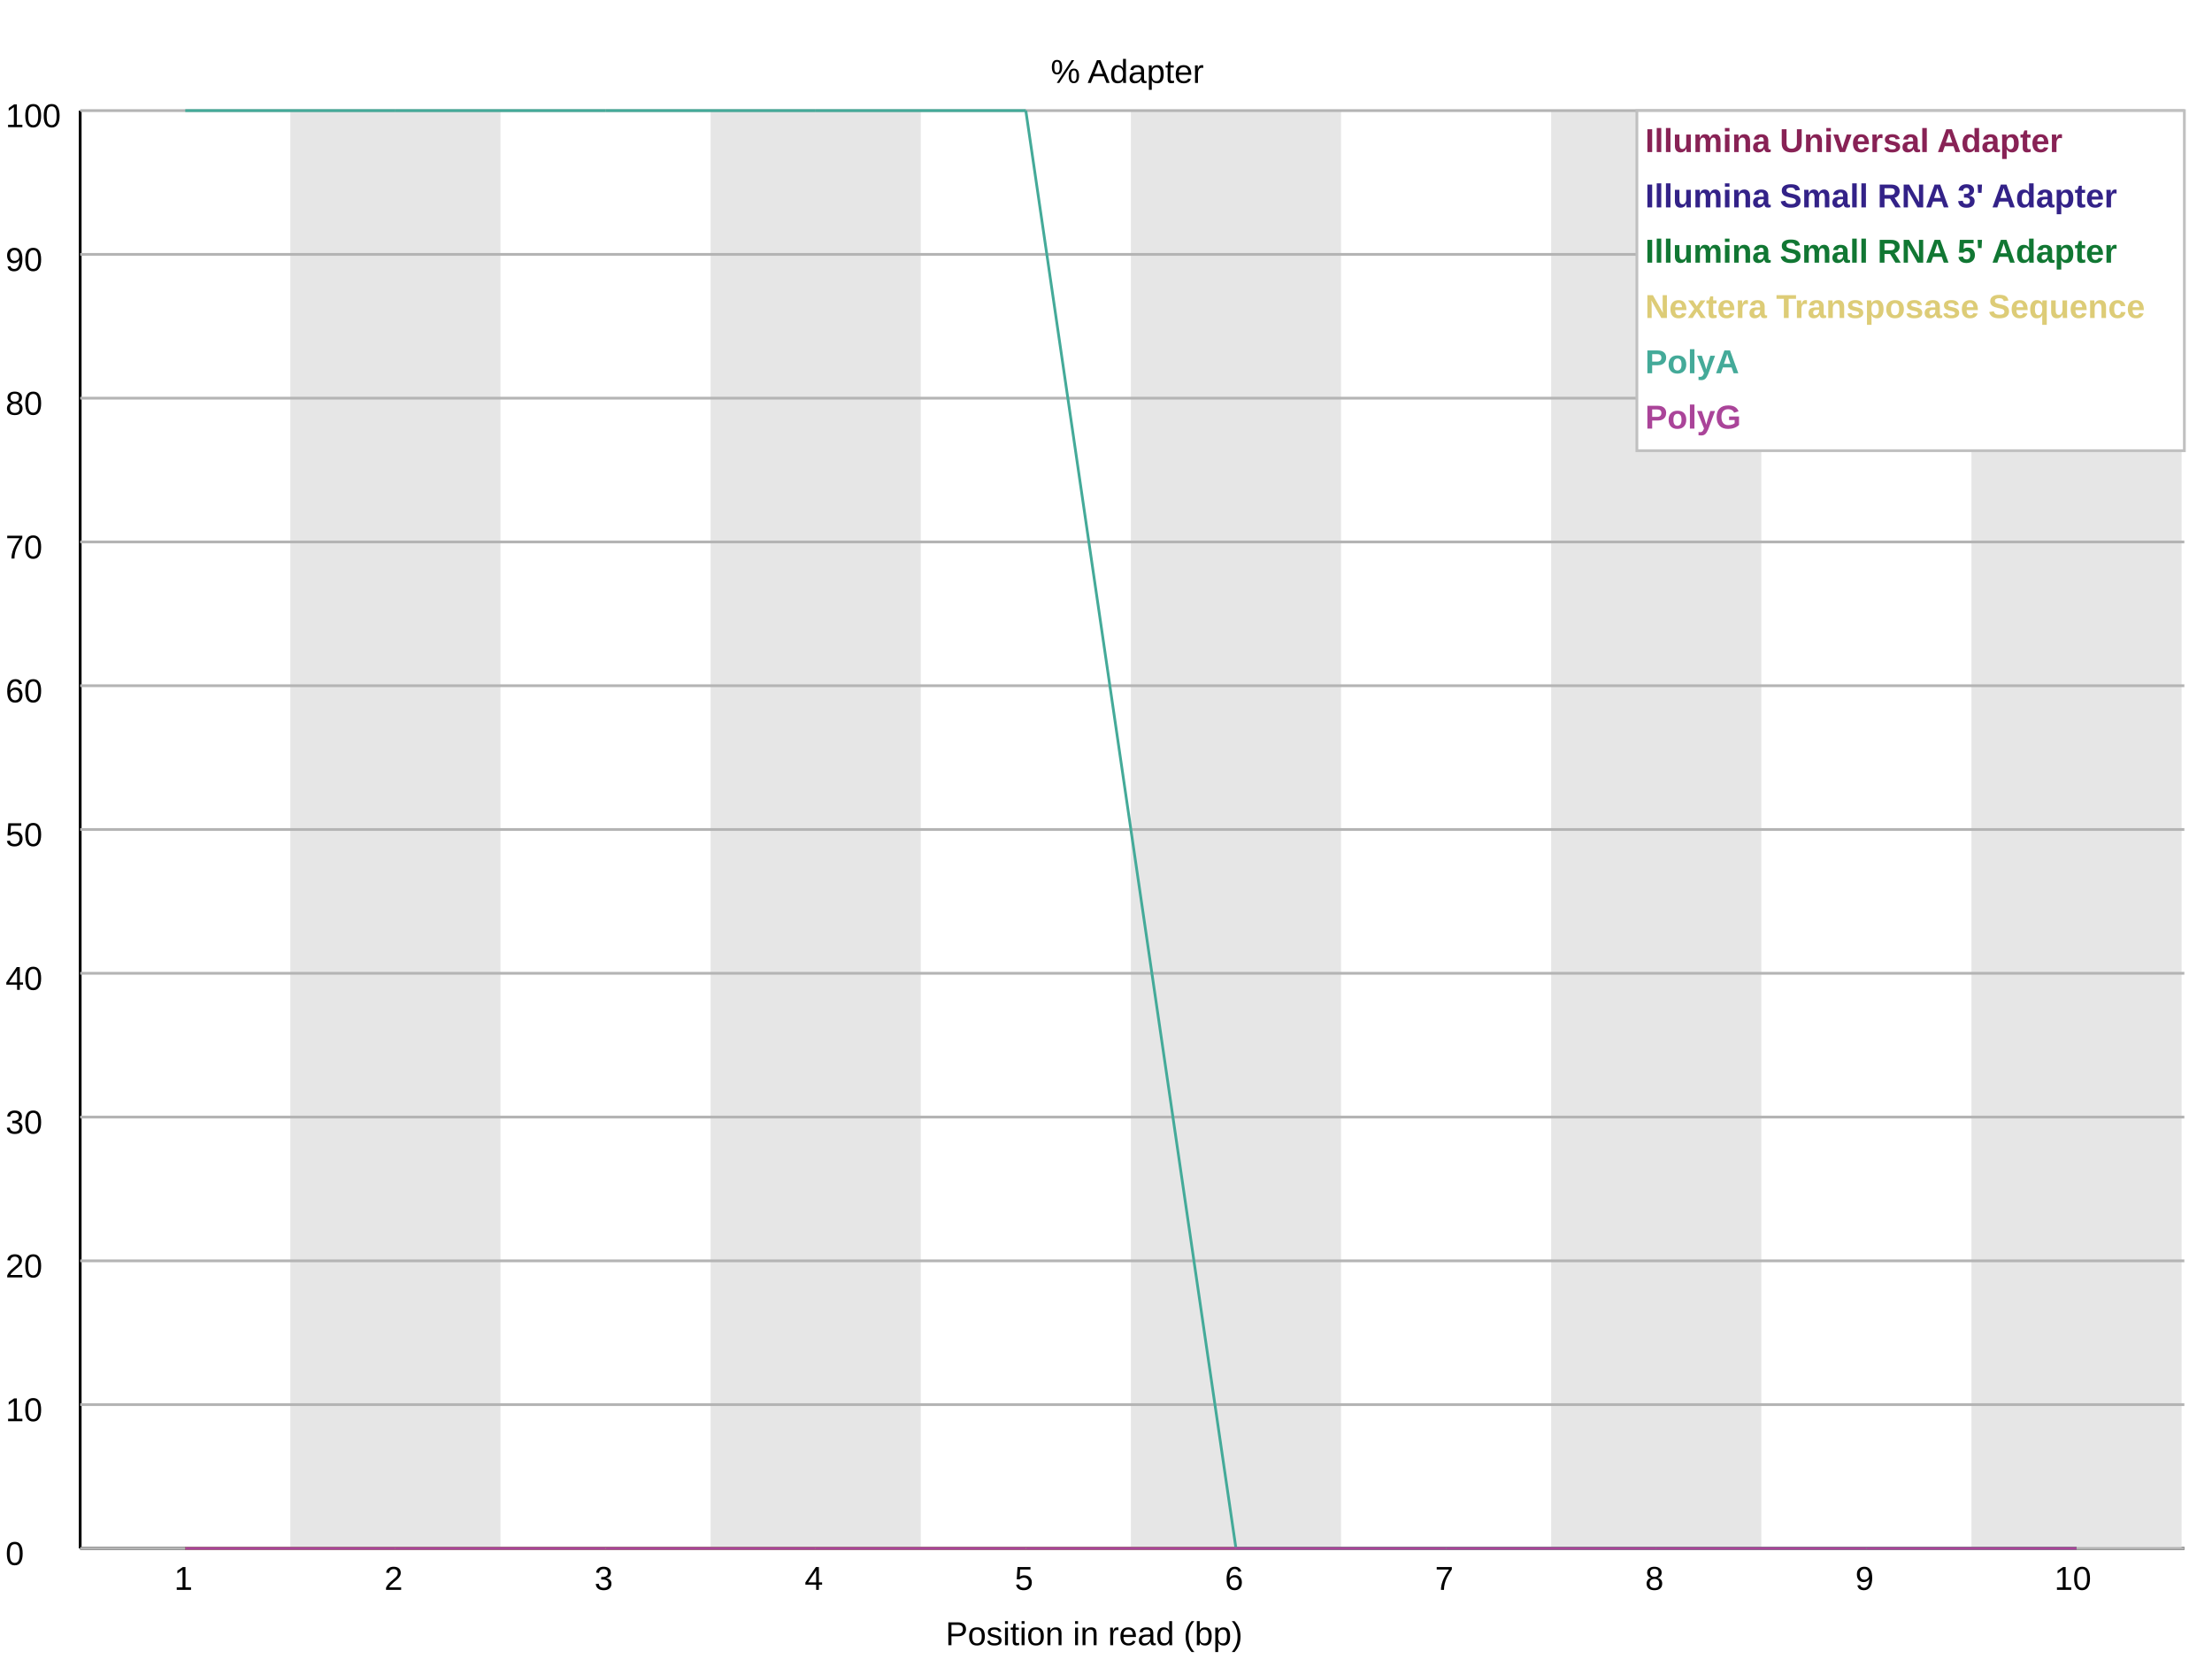
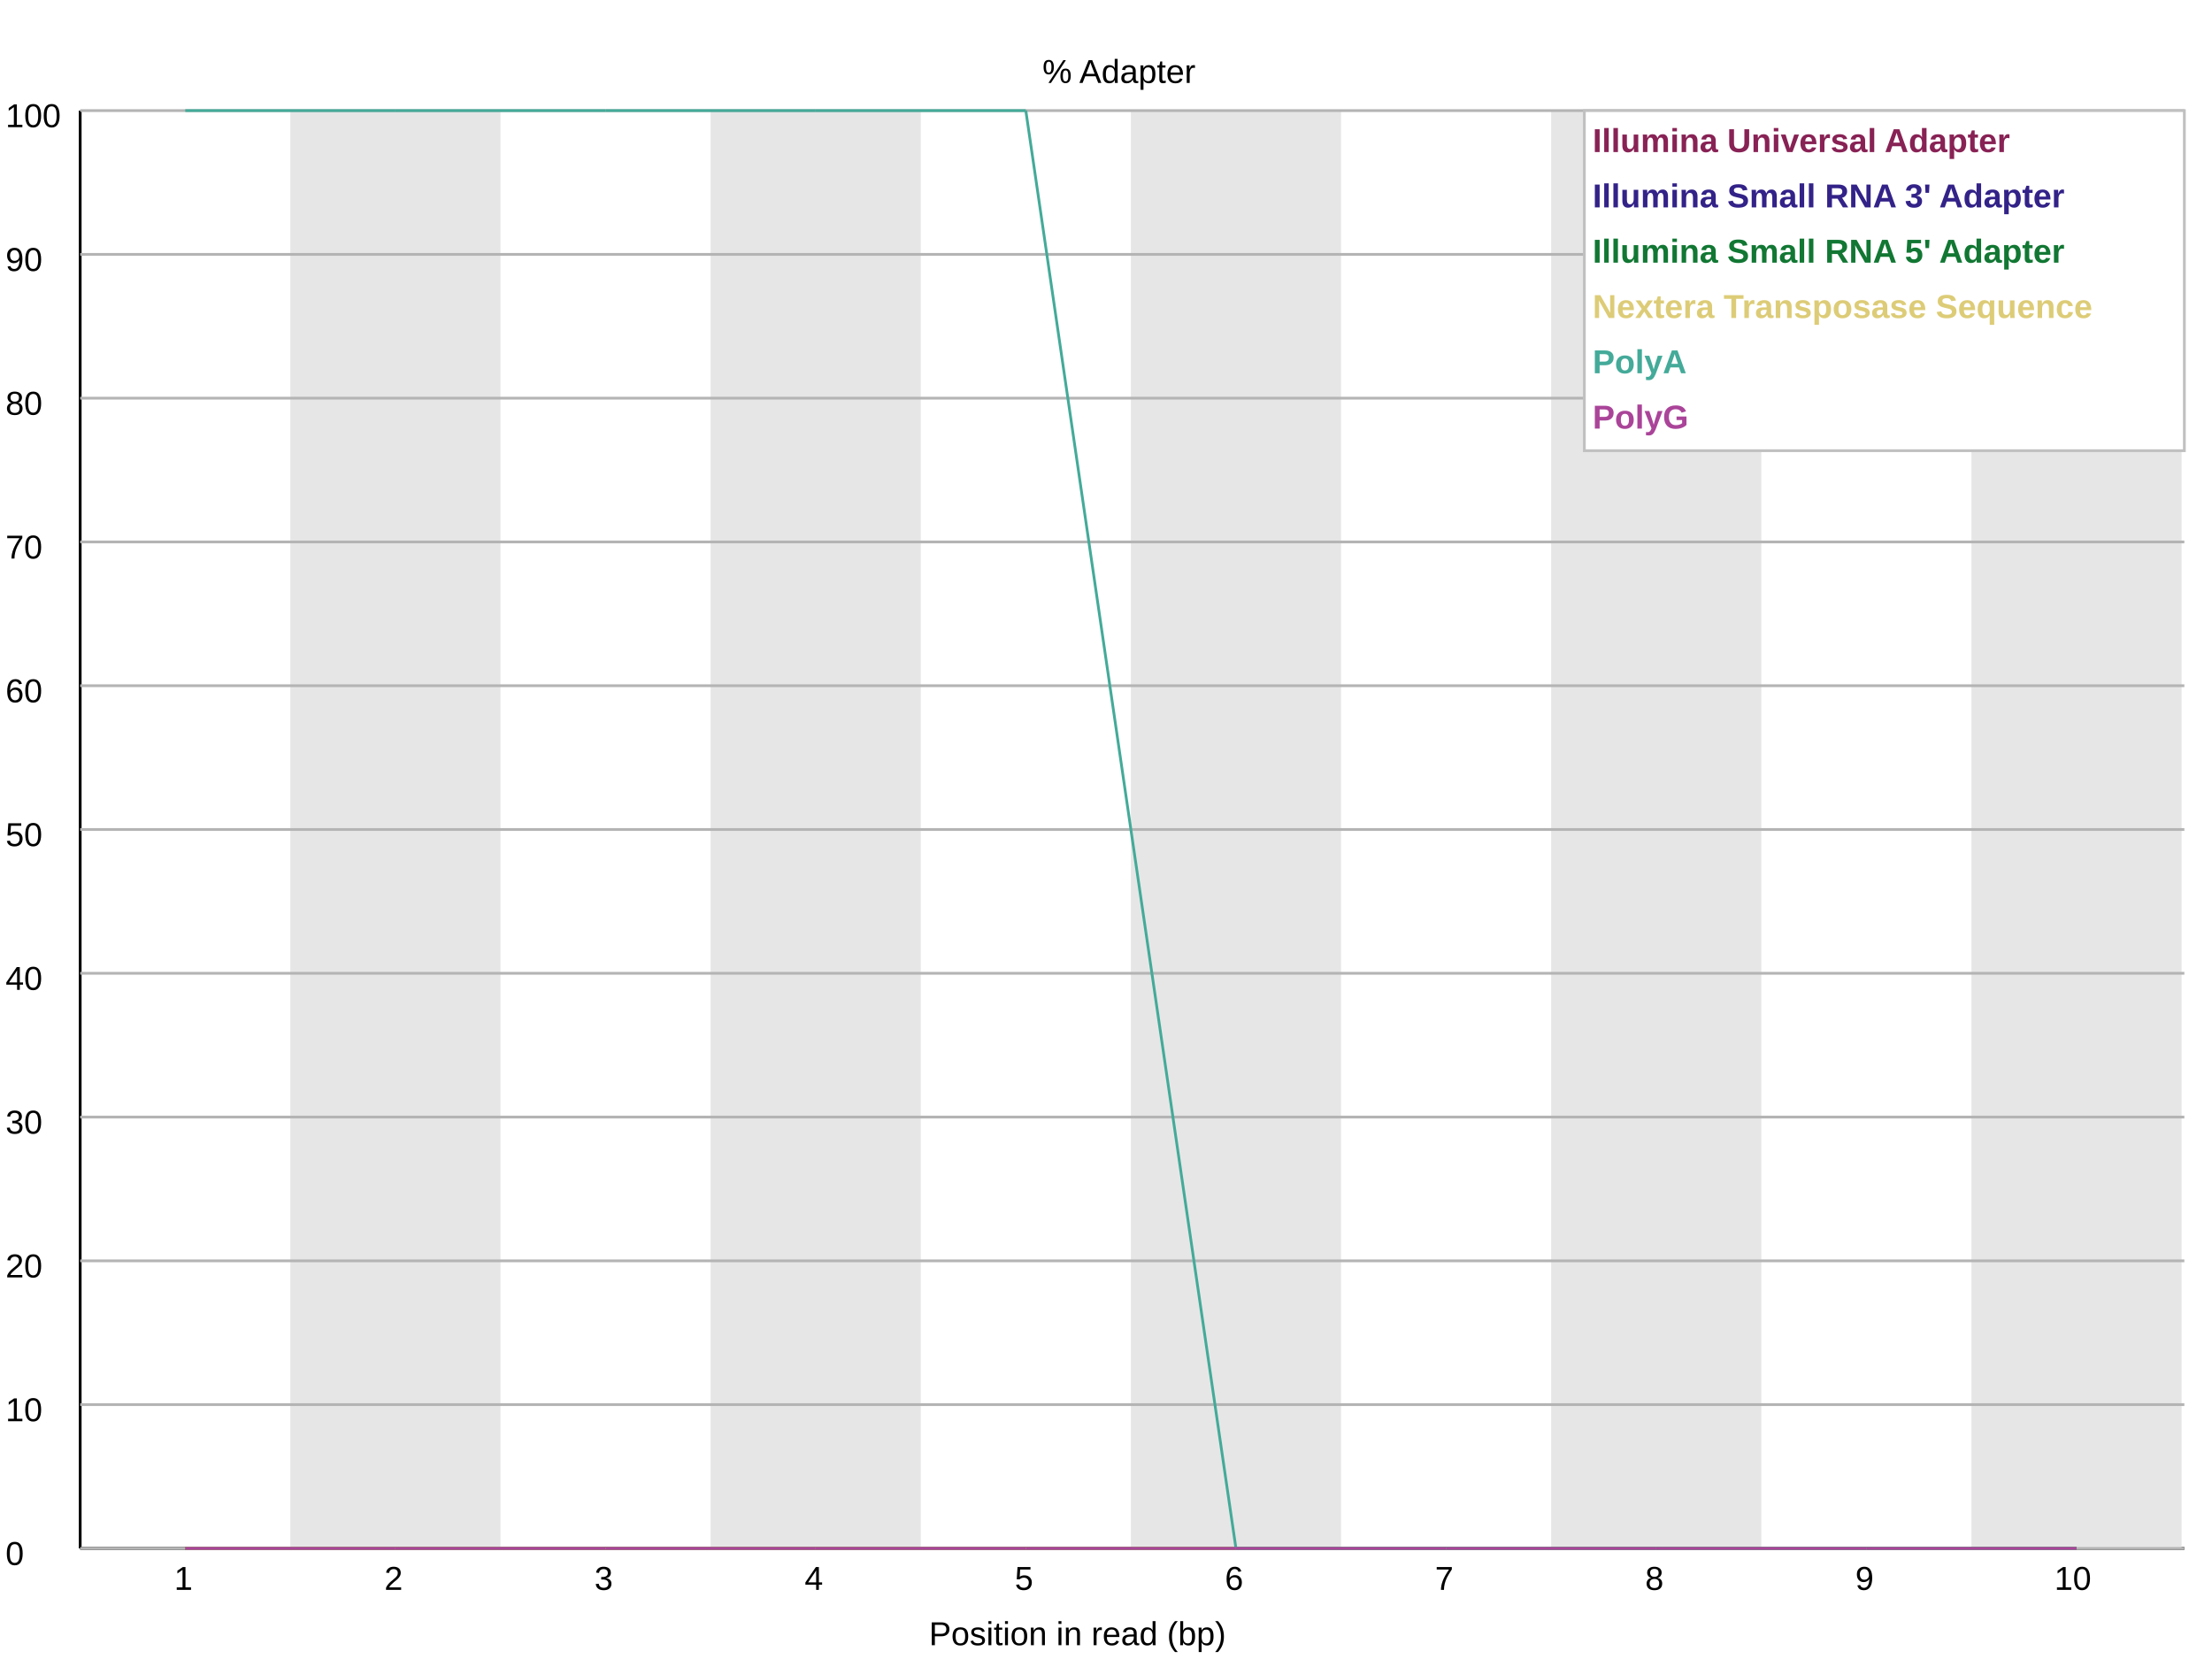
<svg xmlns="http://www.w3.org/2000/svg" width="800" height="600" version="1.1">
  <rect width="800" height="600" x="0" y="0" style="fill:rgb(238,238,238);stroke:none" />
  <rect width="800" height="600" x="0" y="0" style="fill:rgb(255,255,255);stroke:none" />
  <text x="2" y="566" fill="rgb(0,0,0)" font-family="Arial" font-size="12">0</text>
  <text x="2" y="514" fill="rgb(0,0,0)" font-family="Arial" font-size="12">10</text>
  <text x="2" y="462" fill="rgb(0,0,0)" font-family="Arial" font-size="12">20</text>
  <text x="2" y="410" fill="rgb(0,0,0)" font-family="Arial" font-size="12">30</text>
  <text x="2" y="358" fill="rgb(0,0,0)" font-family="Arial" font-size="12">40</text>
  <text x="2" y="306" fill="rgb(0,0,0)" font-family="Arial" font-size="12">50</text>
  <text x="2" y="254" fill="rgb(0,0,0)" font-family="Arial" font-size="12">60</text>
  <text x="2" y="202" fill="rgb(0,0,0)" font-family="Arial" font-size="12">70</text>
  <text x="2" y="150" fill="rgb(0,0,0)" font-family="Arial" font-size="12">80</text>
  <text x="2" y="98" fill="rgb(0,0,0)" font-family="Arial" font-size="12">90</text>
  <text x="2" y="46" fill="rgb(0,0,0)" font-family="Arial" font-size="12">100</text>
-   <text x="380" y="30" fill="rgb(0,0,0)" font-family="Arial" font-size="12">% Adapter</text>
+   <text x="377" y="30" fill="rgb(0,0,0)" font-family="Arial" font-size="12">% Adapter</text>
  <line x1="29" y1="560" x2="790" y2="560" stroke="rgb(0,0,0)" stroke-width="1" />
  <line x1="29" y1="560" x2="29" y2="40" stroke="rgb(0,0,0)" stroke-width="1" />
-   <text x="342" y="595" fill="rgb(0,0,0)" font-family="Arial" font-size="12">Position in read (bp)</text>
+   <text x="336" y="595" fill="rgb(0,0,0)" font-family="Arial" font-size="12">Position in read (bp)</text>
  <text x="63" y="575" fill="rgb(0,0,0)" font-family="Arial" font-size="12">1</text>
  <rect width="76" height="520" x="105" y="40" style="fill:rgb(230,230,230);stroke:none" />
  <text x="139" y="575" fill="rgb(0,0,0)" font-family="Arial" font-size="12">2</text>
  <text x="215" y="575" fill="rgb(0,0,0)" font-family="Arial" font-size="12">3</text>
  <rect width="76" height="520" x="257" y="40" style="fill:rgb(230,230,230);stroke:none" />
  <text x="291" y="575" fill="rgb(0,0,0)" font-family="Arial" font-size="12">4</text>
  <text x="367" y="575" fill="rgb(0,0,0)" font-family="Arial" font-size="12">5</text>
  <rect width="76" height="520" x="409" y="40" style="fill:rgb(230,230,230);stroke:none" />
  <text x="443" y="575" fill="rgb(0,0,0)" font-family="Arial" font-size="12">6</text>
  <text x="519" y="575" fill="rgb(0,0,0)" font-family="Arial" font-size="12">7</text>
  <rect width="76" height="520" x="561" y="40" style="fill:rgb(230,230,230);stroke:none" />
  <text x="595" y="575" fill="rgb(0,0,0)" font-family="Arial" font-size="12">8</text>
  <text x="671" y="575" fill="rgb(0,0,0)" font-family="Arial" font-size="12">9</text>
  <rect width="76" height="520" x="713" y="40" style="fill:rgb(230,230,230);stroke:none" />
  <text x="743" y="575" fill="rgb(0,0,0)" font-family="Arial" font-size="12">10</text>
  <line x1="29" y1="560" x2="790" y2="560" stroke="rgb(180,180,180)" stroke-width="1" />
  <line x1="29" y1="508" x2="790" y2="508" stroke="rgb(180,180,180)" stroke-width="1" />
  <line x1="29" y1="456" x2="790" y2="456" stroke="rgb(180,180,180)" stroke-width="1" />
  <line x1="29" y1="404" x2="790" y2="404" stroke="rgb(180,180,180)" stroke-width="1" />
  <line x1="29" y1="352" x2="790" y2="352" stroke="rgb(180,180,180)" stroke-width="1" />
  <line x1="29" y1="300" x2="790" y2="300" stroke="rgb(180,180,180)" stroke-width="1" />
  <line x1="29" y1="248" x2="790" y2="248" stroke="rgb(180,180,180)" stroke-width="1" />
  <line x1="29" y1="196" x2="790" y2="196" stroke="rgb(180,180,180)" stroke-width="1" />
  <line x1="29" y1="144" x2="790" y2="144" stroke="rgb(180,180,180)" stroke-width="1" />
  <line x1="29" y1="92" x2="790" y2="92" stroke="rgb(180,180,180)" stroke-width="1" />
  <line x1="29" y1="40" x2="790" y2="40" stroke="rgb(180,180,180)" stroke-width="1" />
  <line x1="67" y1="560" x2="143" y2="560" stroke="rgb(136,34,85)" stroke-width="1" />
  <line x1="143" y1="560" x2="219" y2="560" stroke="rgb(136,34,85)" stroke-width="1" />
  <line x1="219" y1="560" x2="295" y2="560" stroke="rgb(136,34,85)" stroke-width="1" />
  <line x1="295" y1="560" x2="371" y2="560" stroke="rgb(136,34,85)" stroke-width="1" />
  <line x1="371" y1="560" x2="447" y2="560" stroke="rgb(136,34,85)" stroke-width="1" />
  <line x1="447" y1="560" x2="523" y2="560" stroke="rgb(136,34,85)" stroke-width="1" />
  <line x1="523" y1="560" x2="599" y2="560" stroke="rgb(136,34,85)" stroke-width="1" />
  <line x1="599" y1="560" x2="675" y2="560" stroke="rgb(136,34,85)" stroke-width="1" />
  <line x1="675" y1="560" x2="751" y2="560" stroke="rgb(136,34,85)" stroke-width="1" />
  <line x1="67" y1="560" x2="143" y2="560" stroke="rgb(51,34,136)" stroke-width="1" />
  <line x1="143" y1="560" x2="219" y2="560" stroke="rgb(51,34,136)" stroke-width="1" />
  <line x1="219" y1="560" x2="295" y2="560" stroke="rgb(51,34,136)" stroke-width="1" />
  <line x1="295" y1="560" x2="371" y2="560" stroke="rgb(51,34,136)" stroke-width="1" />
  <line x1="371" y1="560" x2="447" y2="560" stroke="rgb(51,34,136)" stroke-width="1" />
  <line x1="447" y1="560" x2="523" y2="560" stroke="rgb(51,34,136)" stroke-width="1" />
  <line x1="523" y1="560" x2="599" y2="560" stroke="rgb(51,34,136)" stroke-width="1" />
  <line x1="599" y1="560" x2="675" y2="560" stroke="rgb(51,34,136)" stroke-width="1" />
  <line x1="675" y1="560" x2="751" y2="560" stroke="rgb(51,34,136)" stroke-width="1" />
  <line x1="67" y1="560" x2="143" y2="560" stroke="rgb(17,119,51)" stroke-width="1" />
  <line x1="143" y1="560" x2="219" y2="560" stroke="rgb(17,119,51)" stroke-width="1" />
  <line x1="219" y1="560" x2="295" y2="560" stroke="rgb(17,119,51)" stroke-width="1" />
  <line x1="295" y1="560" x2="371" y2="560" stroke="rgb(17,119,51)" stroke-width="1" />
  <line x1="371" y1="560" x2="447" y2="560" stroke="rgb(17,119,51)" stroke-width="1" />
  <line x1="447" y1="560" x2="523" y2="560" stroke="rgb(17,119,51)" stroke-width="1" />
  <line x1="523" y1="560" x2="599" y2="560" stroke="rgb(17,119,51)" stroke-width="1" />
  <line x1="599" y1="560" x2="675" y2="560" stroke="rgb(17,119,51)" stroke-width="1" />
  <line x1="675" y1="560" x2="751" y2="560" stroke="rgb(17,119,51)" stroke-width="1" />
  <line x1="67" y1="560" x2="143" y2="560" stroke="rgb(221,204,119)" stroke-width="1" />
  <line x1="143" y1="560" x2="219" y2="560" stroke="rgb(221,204,119)" stroke-width="1" />
  <line x1="219" y1="560" x2="295" y2="560" stroke="rgb(221,204,119)" stroke-width="1" />
  <line x1="295" y1="560" x2="371" y2="560" stroke="rgb(221,204,119)" stroke-width="1" />
  <line x1="371" y1="560" x2="447" y2="560" stroke="rgb(221,204,119)" stroke-width="1" />
  <line x1="447" y1="560" x2="523" y2="560" stroke="rgb(221,204,119)" stroke-width="1" />
  <line x1="523" y1="560" x2="599" y2="560" stroke="rgb(221,204,119)" stroke-width="1" />
  <line x1="599" y1="560" x2="675" y2="560" stroke="rgb(221,204,119)" stroke-width="1" />
  <line x1="675" y1="560" x2="751" y2="560" stroke="rgb(221,204,119)" stroke-width="1" />
  <line x1="67" y1="40" x2="143" y2="40" stroke="rgb(68,170,153)" stroke-width="1" />
  <line x1="143" y1="40" x2="219" y2="40" stroke="rgb(68,170,153)" stroke-width="1" />
  <line x1="219" y1="40" x2="295" y2="40" stroke="rgb(68,170,153)" stroke-width="1" />
  <line x1="295" y1="40" x2="371" y2="40" stroke="rgb(68,170,153)" stroke-width="1" />
  <line x1="371" y1="40" x2="447" y2="560" stroke="rgb(68,170,153)" stroke-width="1" />
  <line x1="447" y1="560" x2="523" y2="560" stroke="rgb(68,170,153)" stroke-width="1" />
  <line x1="523" y1="560" x2="599" y2="560" stroke="rgb(68,170,153)" stroke-width="1" />
  <line x1="599" y1="560" x2="675" y2="560" stroke="rgb(68,170,153)" stroke-width="1" />
  <line x1="675" y1="560" x2="751" y2="560" stroke="rgb(68,170,153)" stroke-width="1" />
  <line x1="67" y1="560" x2="143" y2="560" stroke="rgb(170,68,153)" stroke-width="1" />
  <line x1="143" y1="560" x2="219" y2="560" stroke="rgb(170,68,153)" stroke-width="1" />
  <line x1="219" y1="560" x2="295" y2="560" stroke="rgb(170,68,153)" stroke-width="1" />
  <line x1="295" y1="560" x2="371" y2="560" stroke="rgb(170,68,153)" stroke-width="1" />
  <line x1="371" y1="560" x2="447" y2="560" stroke="rgb(170,68,153)" stroke-width="1" />
  <line x1="447" y1="560" x2="523" y2="560" stroke="rgb(170,68,153)" stroke-width="1" />
  <line x1="523" y1="560" x2="599" y2="560" stroke="rgb(170,68,153)" stroke-width="1" />
  <line x1="599" y1="560" x2="675" y2="560" stroke="rgb(170,68,153)" stroke-width="1" />
  <line x1="675" y1="560" x2="751" y2="560" stroke="rgb(170,68,153)" stroke-width="1" />
-   <rect width="198" height="123" x="592" y="40" style="fill:rgb(255,255,255);stroke:none" />
-   <rect width="198" height="123" x="592" y="40" rx="0" ry="0" style="fill:none;stroke-width:1;stroke:rgb(192,192,192)" />
-   <text x="595" y="55" fill="rgb(136,34,85)" font-family="Arial" font-size="12" font-weight="bold">Illumina Universal Adapter</text>
-   <text x="595" y="75" fill="rgb(51,34,136)" font-family="Arial" font-size="12" font-weight="bold">Illumina Small RNA 3' Adapter</text>
-   <text x="595" y="95" fill="rgb(17,119,51)" font-family="Arial" font-size="12" font-weight="bold">Illumina Small RNA 5' Adapter</text>
-   <text x="595" y="115" fill="rgb(221,204,119)" font-family="Arial" font-size="12" font-weight="bold">Nextera Transposase Sequence</text>
-   <text x="595" y="135" fill="rgb(68,170,153)" font-family="Arial" font-size="12" font-weight="bold">PolyA</text>
-   <text x="595" y="155" fill="rgb(170,68,153)" font-family="Arial" font-size="12" font-weight="bold">PolyG</text>
+   <rect width="217" height="123" x="573" y="40" style="fill:rgb(255,255,255);stroke:none" />
+   <rect width="217" height="123" x="573" y="40" rx="0" ry="0" style="fill:none;stroke-width:1;stroke:rgb(192,192,192)" />
+   <text x="576" y="55" fill="rgb(136,34,85)" font-family="Arial" font-size="12" font-weight="bold">Illumina Universal Adapter</text>
+   <text x="576" y="75" fill="rgb(51,34,136)" font-family="Arial" font-size="12" font-weight="bold">Illumina Small RNA 3' Adapter</text>
+   <text x="576" y="95" fill="rgb(17,119,51)" font-family="Arial" font-size="12" font-weight="bold">Illumina Small RNA 5' Adapter</text>
+   <text x="576" y="115" fill="rgb(221,204,119)" font-family="Arial" font-size="12" font-weight="bold">Nextera Transposase Sequence</text>
+   <text x="576" y="135" fill="rgb(68,170,153)" font-family="Arial" font-size="12" font-weight="bold">PolyA</text>
+   <text x="576" y="155" fill="rgb(170,68,153)" font-family="Arial" font-size="12" font-weight="bold">PolyG</text>
</svg>
